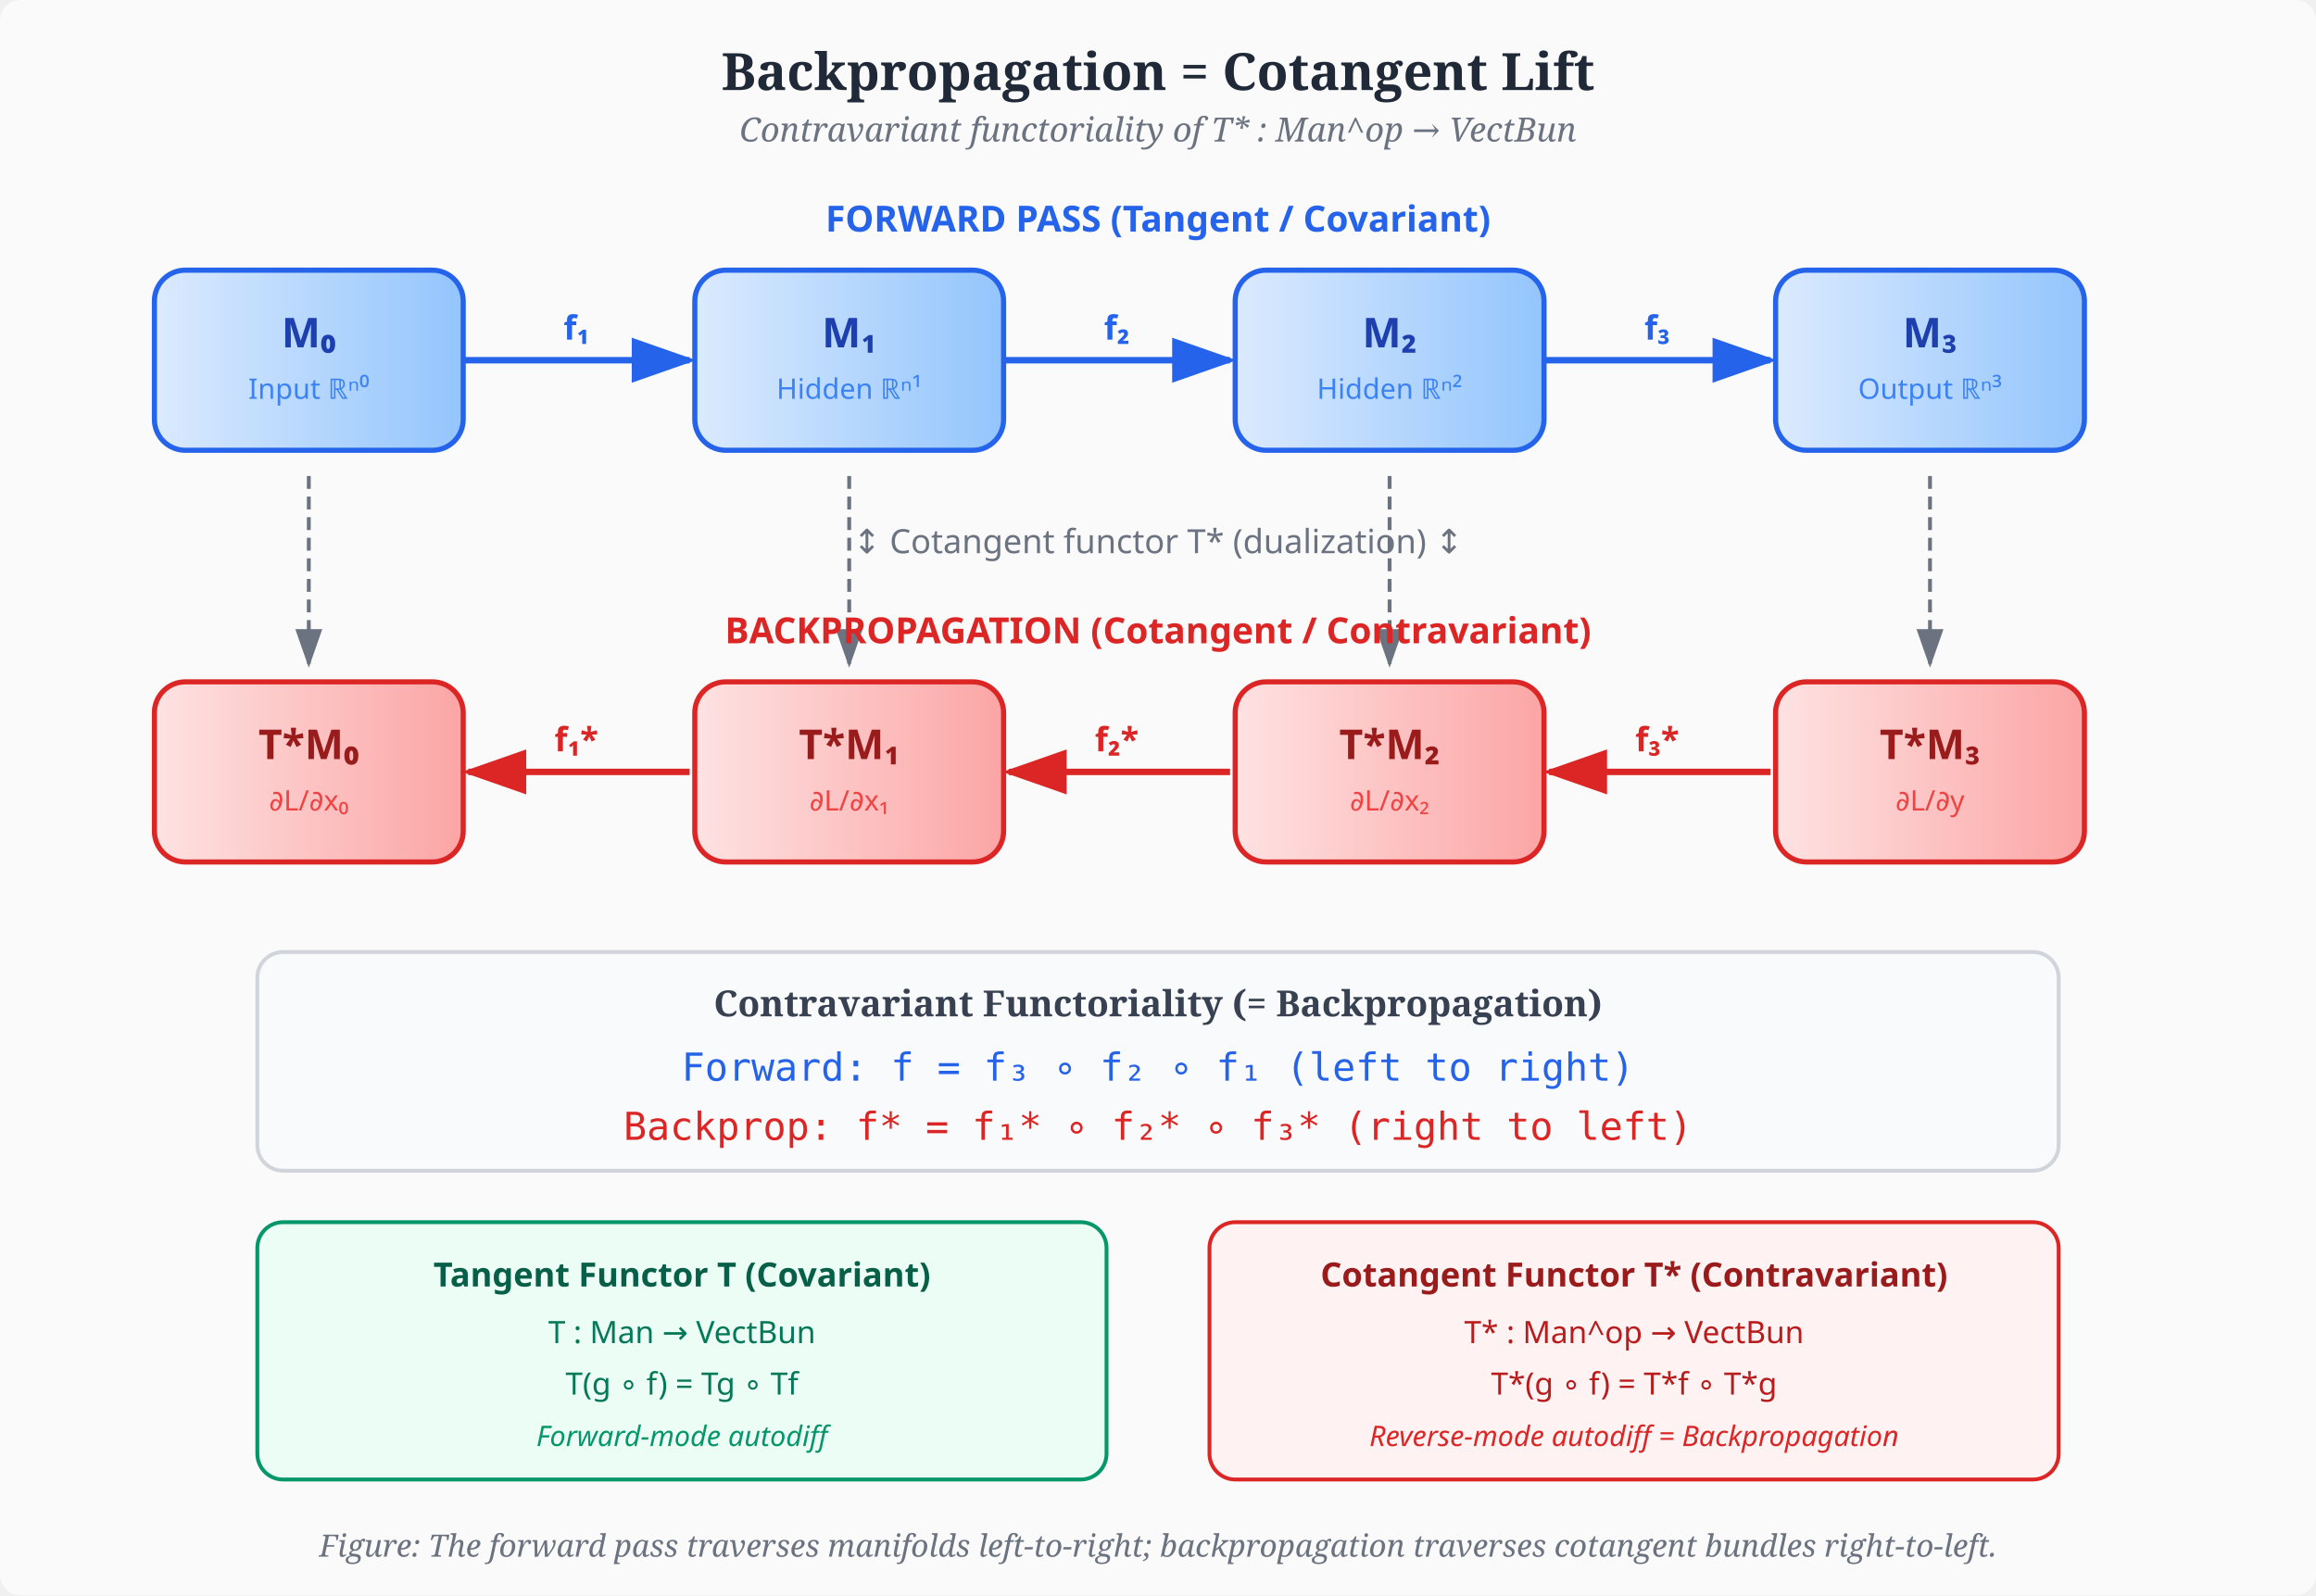
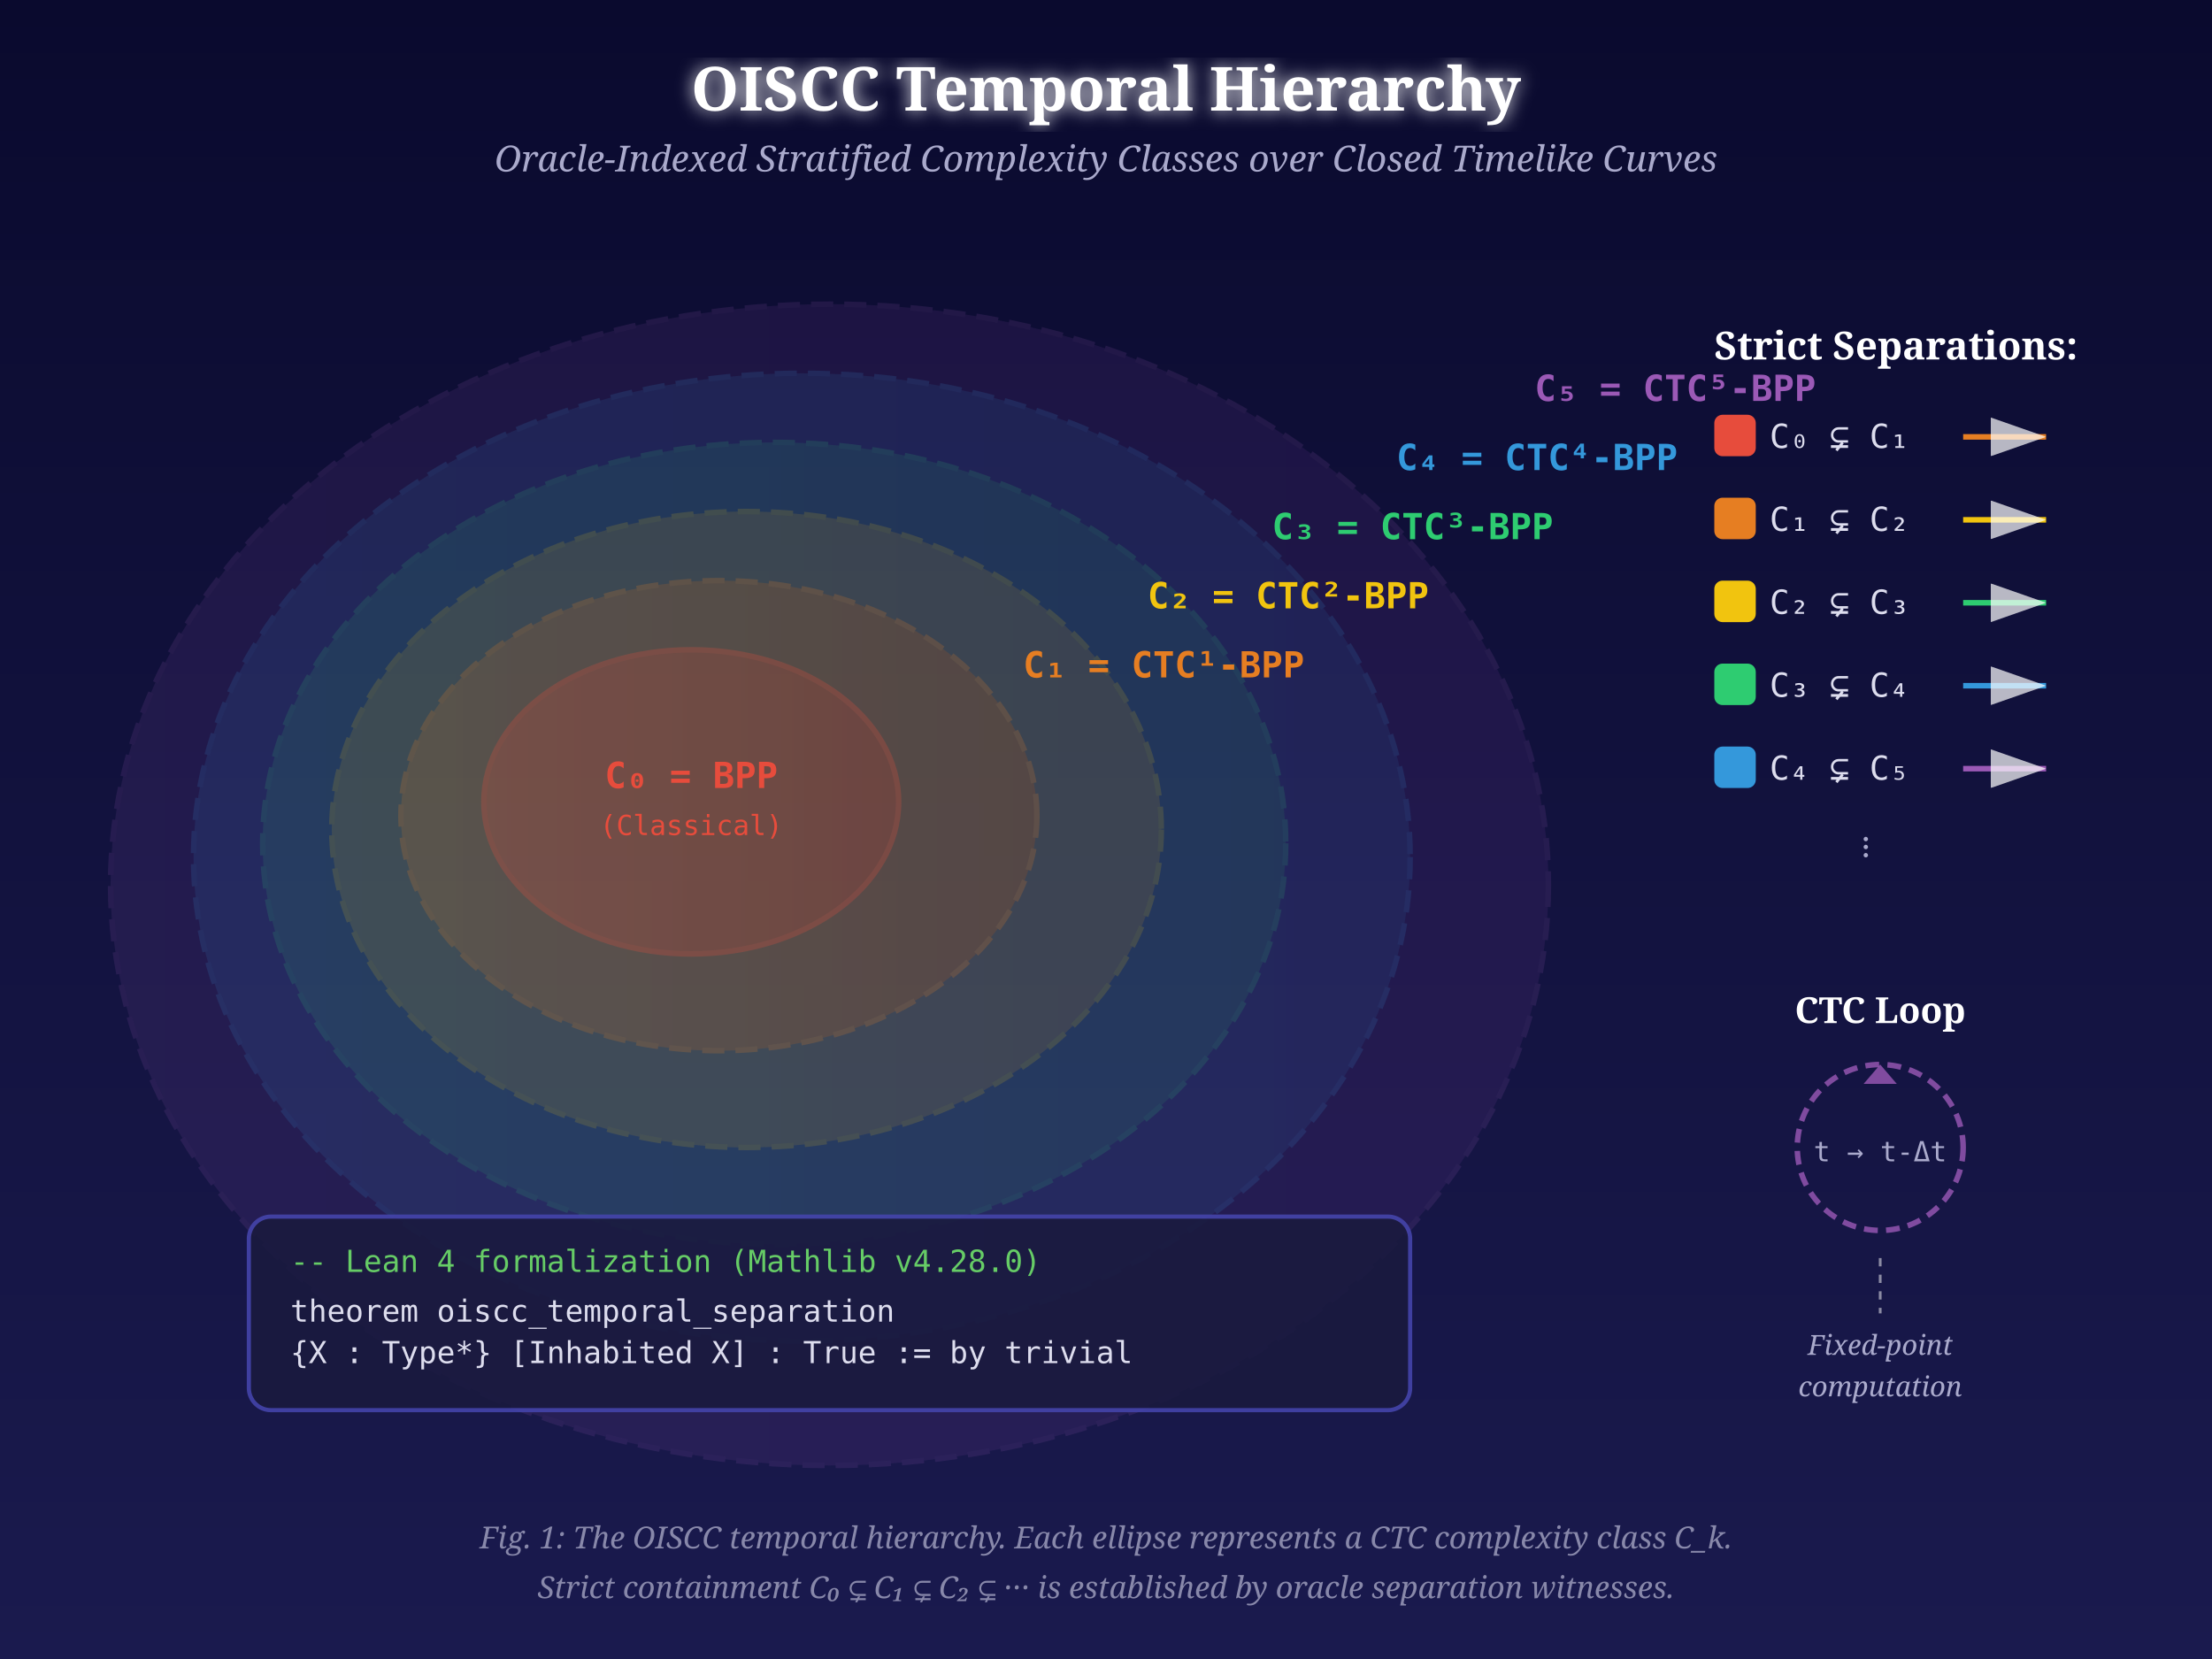
- <svg xmlns="http://www.w3.org/2000/svg" viewBox="0 0 900 620" width="900" height="620">
+ <svg xmlns="http://www.w3.org/2000/svg" viewBox="0 0 800 600" width="800" height="600">
  <defs>
-     <marker id="arrowBlue" markerWidth="10" markerHeight="7" refX="9" refY="3.5" orient="auto">
-       <polygon points="0 0, 10 3.5, 0 7" fill="#2563EB" />
+     <linearGradient id="bg" x1="0%" y1="0%" x2="0%" y2="100%">
+       <stop offset="0%" style="stop-color:#0a0a2e;stop-opacity:1" />
+       <stop offset="100%" style="stop-color:#1a1a4e;stop-opacity:1" />
+     </linearGradient>
+     <linearGradient id="level0" x1="0%" y1="0%" x2="100%" y2="0%">
+       <stop offset="0%" style="stop-color:#e74c3c;stop-opacity:0.8" />
+       <stop offset="100%" style="stop-color:#c0392b;stop-opacity:0.8" />
+     </linearGradient>
+     <linearGradient id="level1" x1="0%" y1="0%" x2="100%" y2="0%">
+       <stop offset="0%" style="stop-color:#e67e22;stop-opacity:0.8" />
+       <stop offset="100%" style="stop-color:#d35400;stop-opacity:0.8" />
+     </linearGradient>
+     <linearGradient id="level2" x1="0%" y1="0%" x2="100%" y2="0%">
+       <stop offset="0%" style="stop-color:#f1c40f;stop-opacity:0.8" />
+       <stop offset="100%" style="stop-color:#f39c12;stop-opacity:0.8" />
+     </linearGradient>
+     <linearGradient id="level3" x1="0%" y1="0%" x2="100%" y2="0%">
+       <stop offset="0%" style="stop-color:#2ecc71;stop-opacity:0.8" />
+       <stop offset="100%" style="stop-color:#27ae60;stop-opacity:0.8" />
+     </linearGradient>
+     <linearGradient id="level4" x1="0%" y1="0%" x2="100%" y2="0%">
+       <stop offset="0%" style="stop-color:#3498db;stop-opacity:0.8" />
+       <stop offset="100%" style="stop-color:#2980b9;stop-opacity:0.8" />
+     </linearGradient>
+     <linearGradient id="level5" x1="0%" y1="0%" x2="100%" y2="0%">
+       <stop offset="0%" style="stop-color:#9b59b6;stop-opacity:0.8" />
+       <stop offset="100%" style="stop-color:#8e44ad;stop-opacity:0.8" />
+     </linearGradient>
+     <filter id="glow">
+       <feGaussianBlur stdDeviation="3" result="blur" />
+       <feMerge>
+         <feMergeNode in="blur" />
+         <feMergeNode in="SourceGraphic" />
+       </feMerge>
+     </filter>
+     <marker id="arrow" markerWidth="10" markerHeight="7" refX="10" refY="3.5" orient="auto">
+       <polygon points="0 0, 10 3.5, 0 7" fill="#ffffff" opacity="0.7" />
    </marker>
-     <marker id="arrowRed" markerWidth="10" markerHeight="7" refX="9" refY="3.5" orient="auto">
-       <polygon points="0 0, 10 3.5, 0 7" fill="#DC2626" />
-     </marker>
-     <marker id="arrowGray" markerWidth="10" markerHeight="7" refX="9" refY="3.5" orient="auto">
-       <polygon points="0 0, 10 3.5, 0 7" fill="#6B7280" />
-     </marker>
-     <linearGradient id="tangentGrad" x1="0%" y1="0%" x2="100%" y2="0%">
-       <stop offset="0%" style="stop-color:#DBEAFE;stop-opacity:1" />
-       <stop offset="100%" style="stop-color:#93C5FD;stop-opacity:1" />
-     </linearGradient>
-     <linearGradient id="cotangentGrad" x1="0%" y1="0%" x2="100%" y2="0%">
-       <stop offset="0%" style="stop-color:#FEE2E2;stop-opacity:1" />
-       <stop offset="100%" style="stop-color:#FCA5A5;stop-opacity:1" />
-     </linearGradient>
  </defs>
-   <rect width="900" height="620" fill="#FAFAFA" rx="8" />
-   <text x="450" y="35" text-anchor="middle" font-family="Georgia, serif" font-size="20" font-weight="bold" fill="#1F2937">
-     Backpropagation = Cotangent Lift
+   <rect width="800" height="600" fill="url(#bg)" />
+   <text x="400" y="40" text-anchor="middle" fill="#ffffff" font-family="Georgia, serif" font-size="22" font-weight="bold" filter="url(#glow)">
+     OISCC Temporal Hierarchy
  </text>
-   <text x="450" y="55" text-anchor="middle" font-family="Georgia, serif" font-size="13" fill="#6B7280" font-style="italic">
-     Contravariant functoriality of T* : Man^op → VectBun
+   <text x="400" y="62" text-anchor="middle" fill="#aaaacc" font-family="Georgia, serif" font-size="13" font-style="italic">
+     Oracle-Indexed Stratified Complexity Classes over Closed Timelike Curves
  </text>
-   <text x="450" y="90" text-anchor="middle" font-family="sans-serif" font-size="14" font-weight="bold" fill="#2563EB">
-     FORWARD PASS (Tangent / Covariant)
+   <ellipse cx="300" cy="320" rx="260" ry="210" fill="url(#level5)" opacity="0.15" stroke="#9b59b6" stroke-width="2" stroke-dasharray="8,4" />
+   <text x="555" y="145" fill="#9b59b6" font-family="monospace" font-size="13" font-weight="bold">
+     C₅ = CTC⁵-BPP
  </text>
-   <rect x="60" y="105" width="120" height="70" rx="12" fill="url(#tangentGrad)" stroke="#2563EB" stroke-width="2" />
-   <text x="120" y="135" text-anchor="middle" font-family="sans-serif" font-size="16" font-weight="bold" fill="#1E40AF">M₀</text>
-   <text x="120" y="155" text-anchor="middle" font-family="sans-serif" font-size="11" fill="#3B82F6">Input ℝⁿ⁰</text>
-   <rect x="270" y="105" width="120" height="70" rx="12" fill="url(#tangentGrad)" stroke="#2563EB" stroke-width="2" />
-   <text x="330" y="135" text-anchor="middle" font-family="sans-serif" font-size="16" font-weight="bold" fill="#1E40AF">M₁</text>
-   <text x="330" y="155" text-anchor="middle" font-family="sans-serif" font-size="11" fill="#3B82F6">Hidden ℝⁿ¹</text>
-   <rect x="480" y="105" width="120" height="70" rx="12" fill="url(#tangentGrad)" stroke="#2563EB" stroke-width="2" />
-   <text x="540" y="135" text-anchor="middle" font-family="sans-serif" font-size="16" font-weight="bold" fill="#1E40AF">M₂</text>
-   <text x="540" y="155" text-anchor="middle" font-family="sans-serif" font-size="11" fill="#3B82F6">Hidden ℝⁿ²</text>
-   <rect x="690" y="105" width="120" height="70" rx="12" fill="url(#tangentGrad)" stroke="#2563EB" stroke-width="2" />
-   <text x="750" y="135" text-anchor="middle" font-family="sans-serif" font-size="16" font-weight="bold" fill="#1E40AF">M₃</text>
-   <text x="750" y="155" text-anchor="middle" font-family="sans-serif" font-size="11" fill="#3B82F6">Output ℝⁿ³</text>
-   <line x1="180" y1="140" x2="268" y2="140" stroke="#2563EB" stroke-width="2.5" marker-end="url(#arrowBlue)" />
-   <text x="224" y="132" text-anchor="middle" font-family="sans-serif" font-size="13" font-weight="bold" fill="#2563EB">f₁</text>
-   <line x1="390" y1="140" x2="478" y2="140" stroke="#2563EB" stroke-width="2.5" marker-end="url(#arrowBlue)" />
-   <text x="434" y="132" text-anchor="middle" font-family="sans-serif" font-size="13" font-weight="bold" fill="#2563EB">f₂</text>
-   <line x1="600" y1="140" x2="688" y2="140" stroke="#2563EB" stroke-width="2.5" marker-end="url(#arrowBlue)" />
-   <text x="644" y="132" text-anchor="middle" font-family="sans-serif" font-size="13" font-weight="bold" fill="#2563EB">f₃</text>
-   <text x="450" y="215" text-anchor="middle" font-family="sans-serif" font-size="13" fill="#6B7280">
-     ↕ Cotangent functor T* (dualization) ↕
+   <ellipse cx="290" cy="310" rx="220" ry="175" fill="url(#level4)" opacity="0.15" stroke="#3498db" stroke-width="2" stroke-dasharray="8,4" />
+   <text x="505" y="170" fill="#3498db" font-family="monospace" font-size="13" font-weight="bold">
+     C₄ = CTC⁴-BPP
  </text>
-   <line x1="120" y1="185" x2="120" y2="258" stroke="#6B7280" stroke-width="1.5" stroke-dasharray="5,3" marker-end="url(#arrowGray)" />
-   <line x1="330" y1="185" x2="330" y2="258" stroke="#6B7280" stroke-width="1.5" stroke-dasharray="5,3" marker-end="url(#arrowGray)" />
-   <line x1="540" y1="185" x2="540" y2="258" stroke="#6B7280" stroke-width="1.5" stroke-dasharray="5,3" marker-end="url(#arrowGray)" />
-   <line x1="750" y1="185" x2="750" y2="258" stroke="#6B7280" stroke-width="1.5" stroke-dasharray="5,3" marker-end="url(#arrowGray)" />
-   <text x="450" y="250" text-anchor="middle" font-family="sans-serif" font-size="14" font-weight="bold" fill="#DC2626">
-     BACKPROPAGATION (Cotangent / Contravariant)
+   <ellipse cx="280" cy="305" rx="185" ry="145" fill="url(#level3)" opacity="0.15" stroke="#2ecc71" stroke-width="2" stroke-dasharray="8,4" />
+   <text x="460" y="195" fill="#2ecc71" font-family="monospace" font-size="13" font-weight="bold">
+     C₃ = CTC³-BPP
  </text>
-   <rect x="60" y="265" width="120" height="70" rx="12" fill="url(#cotangentGrad)" stroke="#DC2626" stroke-width="2" />
-   <text x="120" y="295" text-anchor="middle" font-family="sans-serif" font-size="16" font-weight="bold" fill="#991B1B">T*M₀</text>
-   <text x="120" y="315" text-anchor="middle" font-family="sans-serif" font-size="11" fill="#EF4444">∂L/∂x₀</text>
-   <rect x="270" y="265" width="120" height="70" rx="12" fill="url(#cotangentGrad)" stroke="#DC2626" stroke-width="2" />
-   <text x="330" y="295" text-anchor="middle" font-family="sans-serif" font-size="16" font-weight="bold" fill="#991B1B">T*M₁</text>
-   <text x="330" y="315" text-anchor="middle" font-family="sans-serif" font-size="11" fill="#EF4444">∂L/∂x₁</text>
-   <rect x="480" y="265" width="120" height="70" rx="12" fill="url(#cotangentGrad)" stroke="#DC2626" stroke-width="2" />
-   <text x="540" y="295" text-anchor="middle" font-family="sans-serif" font-size="16" font-weight="bold" fill="#991B1B">T*M₂</text>
-   <text x="540" y="315" text-anchor="middle" font-family="sans-serif" font-size="11" fill="#EF4444">∂L/∂x₂</text>
-   <rect x="690" y="265" width="120" height="70" rx="12" fill="url(#cotangentGrad)" stroke="#DC2626" stroke-width="2" />
-   <text x="750" y="295" text-anchor="middle" font-family="sans-serif" font-size="16" font-weight="bold" fill="#991B1B">T*M₃</text>
-   <text x="750" y="315" text-anchor="middle" font-family="sans-serif" font-size="11" fill="#EF4444">∂L/∂y</text>
-   <line x1="268" y1="300" x2="182" y2="300" stroke="#DC2626" stroke-width="2.5" marker-end="url(#arrowRed)" />
-   <text x="224" y="292" text-anchor="middle" font-family="sans-serif" font-size="13" font-weight="bold" fill="#DC2626">f₁*</text>
-   <line x1="478" y1="300" x2="392" y2="300" stroke="#DC2626" stroke-width="2.5" marker-end="url(#arrowRed)" />
-   <text x="434" y="292" text-anchor="middle" font-family="sans-serif" font-size="13" font-weight="bold" fill="#DC2626">f₂*</text>
-   <line x1="688" y1="300" x2="602" y2="300" stroke="#DC2626" stroke-width="2.5" marker-end="url(#arrowRed)" />
-   <text x="644" y="292" text-anchor="middle" font-family="sans-serif" font-size="13" font-weight="bold" fill="#DC2626">f₃*</text>
-   <rect x="100" y="370" width="700" height="85" rx="10" fill="#F9FAFB" stroke="#D1D5DB" stroke-width="1.5" />
-   <text x="450" y="395" text-anchor="middle" font-family="Georgia, serif" font-size="14" font-weight="bold" fill="#374151">
-     Contravariant Functoriality (= Backpropagation)
+   <ellipse cx="270" cy="300" rx="150" ry="115" fill="url(#level2)" opacity="0.15" stroke="#f1c40f" stroke-width="2" stroke-dasharray="8,4" />
+   <text x="415" y="220" fill="#f1c40f" font-family="monospace" font-size="13" font-weight="bold">
+     C₂ = CTC²-BPP
  </text>
-   <text x="450" y="420" text-anchor="middle" font-family="monospace" font-size="15" fill="#2563EB">
-     Forward:  f = f₃ ∘ f₂ ∘ f₁     (left to right)
+   <ellipse cx="260" cy="295" rx="115" ry="85" fill="url(#level1)" opacity="0.2" stroke="#e67e22" stroke-width="2" stroke-dasharray="8,4" />
+   <text x="370" y="245" fill="#e67e22" font-family="monospace" font-size="13" font-weight="bold">
+     C₁ = CTC¹-BPP
  </text>
-   <text x="450" y="443" text-anchor="middle" font-family="monospace" font-size="15" fill="#DC2626">
-     Backprop: f* = f₁* ∘ f₂* ∘ f₃*  (right to left)
+   <ellipse cx="250" cy="290" rx="75" ry="55" fill="url(#level0)" opacity="0.25" stroke="#e74c3c" stroke-width="2" />
+   <text x="250" y="285" text-anchor="middle" fill="#e74c3c" font-family="monospace" font-size="13" font-weight="bold">
+     C₀ = BPP
  </text>
-   <rect x="100" y="475" width="330" height="100" rx="10" fill="#ECFDF5" stroke="#059669" stroke-width="1.5" />
-   <text x="265" y="500" text-anchor="middle" font-family="sans-serif" font-size="13" font-weight="bold" fill="#065F46">
-     Tangent Functor T (Covariant)
+   <text x="250" y="302" text-anchor="middle" fill="#e74c3c" font-family="monospace" font-size="10">
+     (Classical)
  </text>
-   <text x="265" y="522" text-anchor="middle" font-family="sans-serif" font-size="12" fill="#047857">
-     T : Man → VectBun
+   <g transform="translate(620, 130)">
+     <text x="0" y="0" fill="#ffffff" font-family="Georgia, serif" font-size="14" font-weight="bold">Strict Separations:</text>
+     <rect x="0" y="20" width="15" height="15" rx="3" fill="#e74c3c" />
+     <text x="20" y="32" fill="#ddddee" font-family="monospace" font-size="12">C₀ ⊊ C₁</text>
+     <line x1="90" y1="28" x2="120" y2="28" stroke="#e67e22" stroke-width="2" marker-end="url(#arrow)" />
+     <rect x="0" y="50" width="15" height="15" rx="3" fill="#e67e22" />
+     <text x="20" y="62" fill="#ddddee" font-family="monospace" font-size="12">C₁ ⊊ C₂</text>
+     <line x1="90" y1="58" x2="120" y2="58" stroke="#f1c40f" stroke-width="2" marker-end="url(#arrow)" />
+     <rect x="0" y="80" width="15" height="15" rx="3" fill="#f1c40f" />
+     <text x="20" y="92" fill="#ddddee" font-family="monospace" font-size="12">C₂ ⊊ C₃</text>
+     <line x1="90" y1="88" x2="120" y2="88" stroke="#2ecc71" stroke-width="2" marker-end="url(#arrow)" />
+     <rect x="0" y="110" width="15" height="15" rx="3" fill="#2ecc71" />
+     <text x="20" y="122" fill="#ddddee" font-family="monospace" font-size="12">C₃ ⊊ C₄</text>
+     <line x1="90" y1="118" x2="120" y2="118" stroke="#3498db" stroke-width="2" marker-end="url(#arrow)" />
+     <rect x="0" y="140" width="15" height="15" rx="3" fill="#3498db" />
+     <text x="20" y="152" fill="#ddddee" font-family="monospace" font-size="12">C₄ ⊊ C₅</text>
+     <line x1="90" y1="148" x2="120" y2="148" stroke="#9b59b6" stroke-width="2" marker-end="url(#arrow)" />
+     <text x="50" y="180" fill="#aaaacc" font-family="monospace" font-size="16">⋮</text>
+   </g>
+   <g transform="translate(630, 370)">
+     <text x="50" y="0" text-anchor="middle" fill="#ffffff" font-family="Georgia, serif" font-size="13" font-weight="bold">CTC Loop</text>
+     <circle cx="50" cy="45" r="30" fill="none" stroke="#9b59b6" stroke-width="2" stroke-dasharray="5,3" opacity="0.8" />
+     <path d="M 50 15 L 56 22 L 44 22 Z" fill="#9b59b6" opacity="0.8" />
+     <text x="50" y="50" text-anchor="middle" fill="#aaaacc" font-family="monospace" font-size="10">t → t-Δt</text>
+     <line x1="50" y1="85" x2="50" y2="105" stroke="#ffffff" stroke-width="1" stroke-dasharray="3,3" opacity="0.5" />
+     <text x="50" y="120" text-anchor="middle" fill="#aaaacc" font-family="Georgia, serif" font-size="10" font-style="italic">Fixed-point</text>
+     <text x="50" y="135" text-anchor="middle" fill="#aaaacc" font-family="Georgia, serif" font-size="10" font-style="italic">computation</text>
+   </g>
+   <g transform="translate(90, 440)">
+     <rect x="0" y="0" width="420" height="70" rx="8" fill="#1a1a3e" stroke="#4444aa" stroke-width="1.5" opacity="0.9" />
+     <text x="15" y="20" fill="#66cc66" font-family="monospace" font-size="11">
+       -- Lean 4 formalization (Mathlib v4.28.0)
+     </text>
+     <text x="15" y="38" fill="#ddddee" font-family="monospace" font-size="11">
+       theorem oiscc_temporal_separation
+     </text>
+     <text x="15" y="53" fill="#ddddee" font-family="monospace" font-size="11">
+       {X : Type*} [Inhabited X] : True := by trivial
+     </text>
+   </g>
+   <text x="400" y="560" text-anchor="middle" fill="#8888aa" font-family="Georgia, serif" font-size="11" font-style="italic">
+     Fig. 1: The OISCC temporal hierarchy. Each ellipse represents a CTC complexity class C_k.
  </text>
-   <text x="265" y="542" text-anchor="middle" font-family="sans-serif" font-size="12" fill="#047857">
-     T(g ∘ f) = Tg ∘ Tf
-   </text>
-   <text x="265" y="562" text-anchor="middle" font-family="sans-serif" font-size="11" fill="#059669" font-style="italic">
-     Forward-mode autodiff
-   </text>
-   <rect x="470" y="475" width="330" height="100" rx="10" fill="#FEF2F2" stroke="#DC2626" stroke-width="1.5" />
-   <text x="635" y="500" text-anchor="middle" font-family="sans-serif" font-size="13" font-weight="bold" fill="#991B1B">
-     Cotangent Functor T* (Contravariant)
-   </text>
-   <text x="635" y="522" text-anchor="middle" font-family="sans-serif" font-size="12" fill="#B91C1C">
-     T* : Man^op → VectBun
-   </text>
-   <text x="635" y="542" text-anchor="middle" font-family="sans-serif" font-size="12" fill="#B91C1C">
-     T*(g ∘ f) = T*f ∘ T*g
-   </text>
-   <text x="635" y="562" text-anchor="middle" font-family="sans-serif" font-size="11" fill="#DC2626" font-style="italic">
-     Reverse-mode autodiff = Backpropagation
-   </text>
-   <text x="450" y="605" text-anchor="middle" font-family="Georgia, serif" font-size="12" fill="#6B7280" font-style="italic">
-     Figure: The forward pass traverses manifolds left-to-right; backpropagation traverses cotangent bundles right-to-left.
+   <text x="400" y="578" text-anchor="middle" fill="#8888aa" font-family="Georgia, serif" font-size="11" font-style="italic">
+     Strict containment C₀ ⊊ C₁ ⊊ C₂ ⊊ ··· is established by oracle separation witnesses.
  </text>
</svg>
